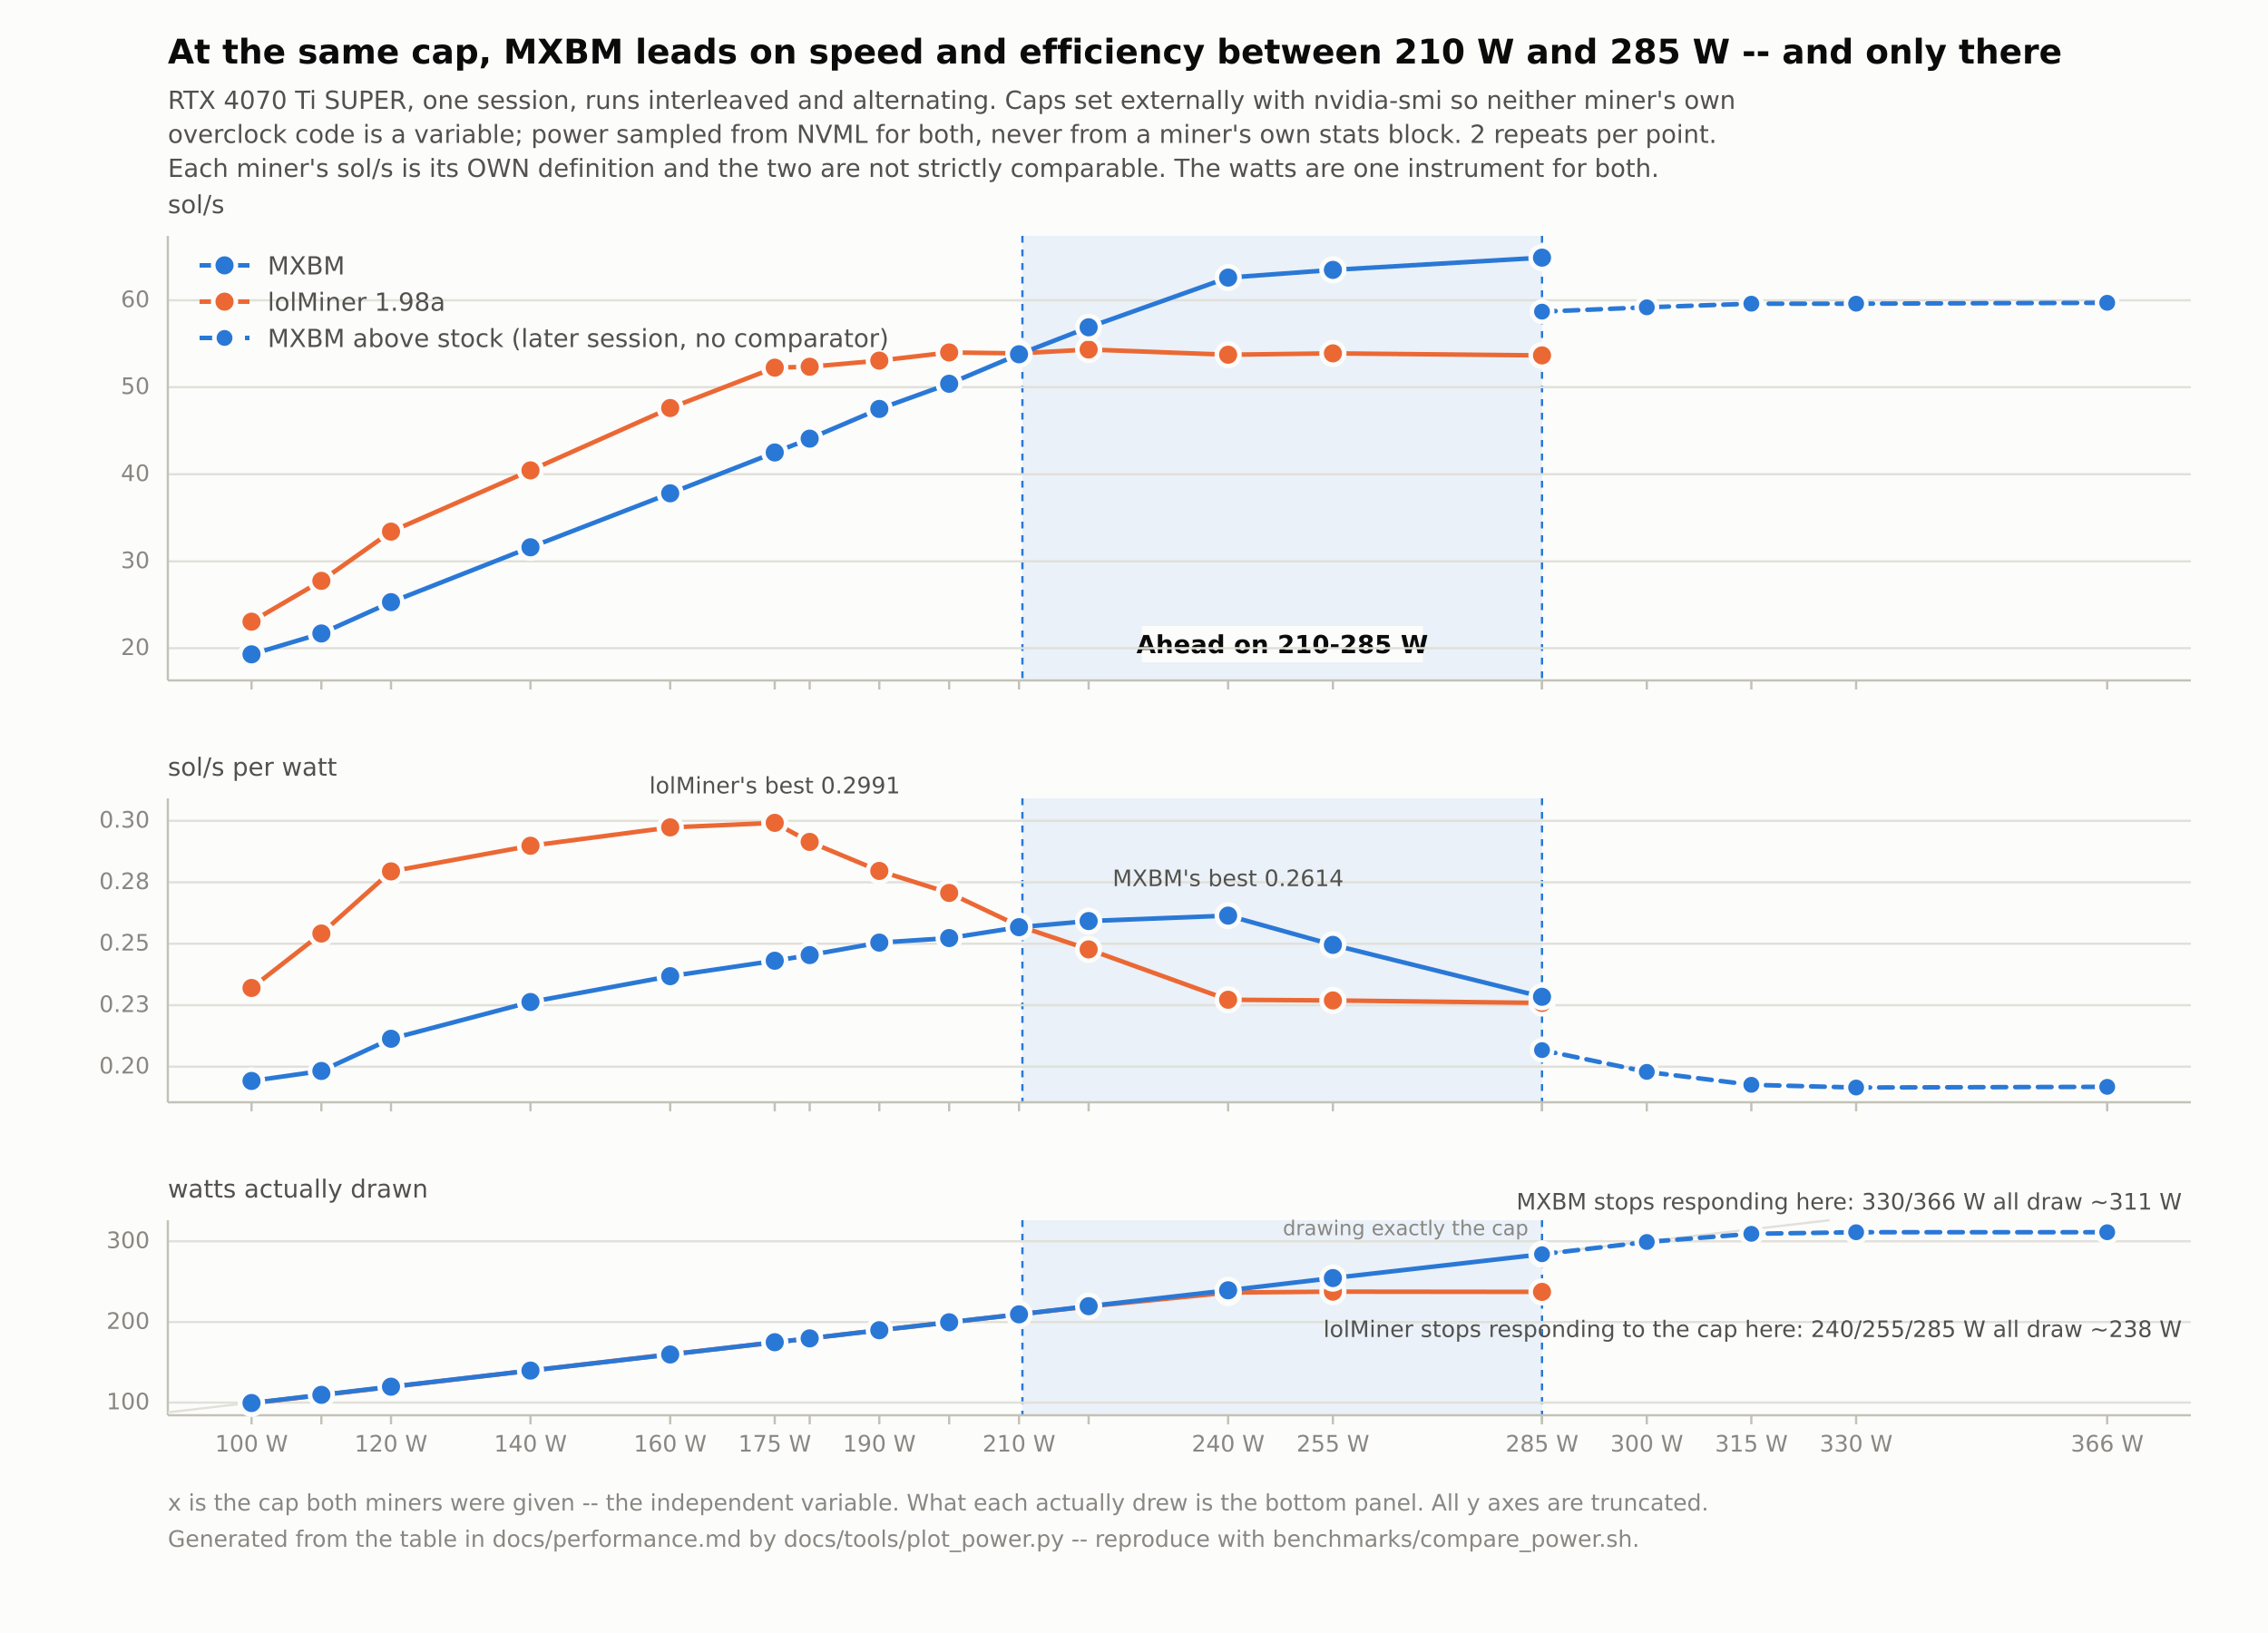
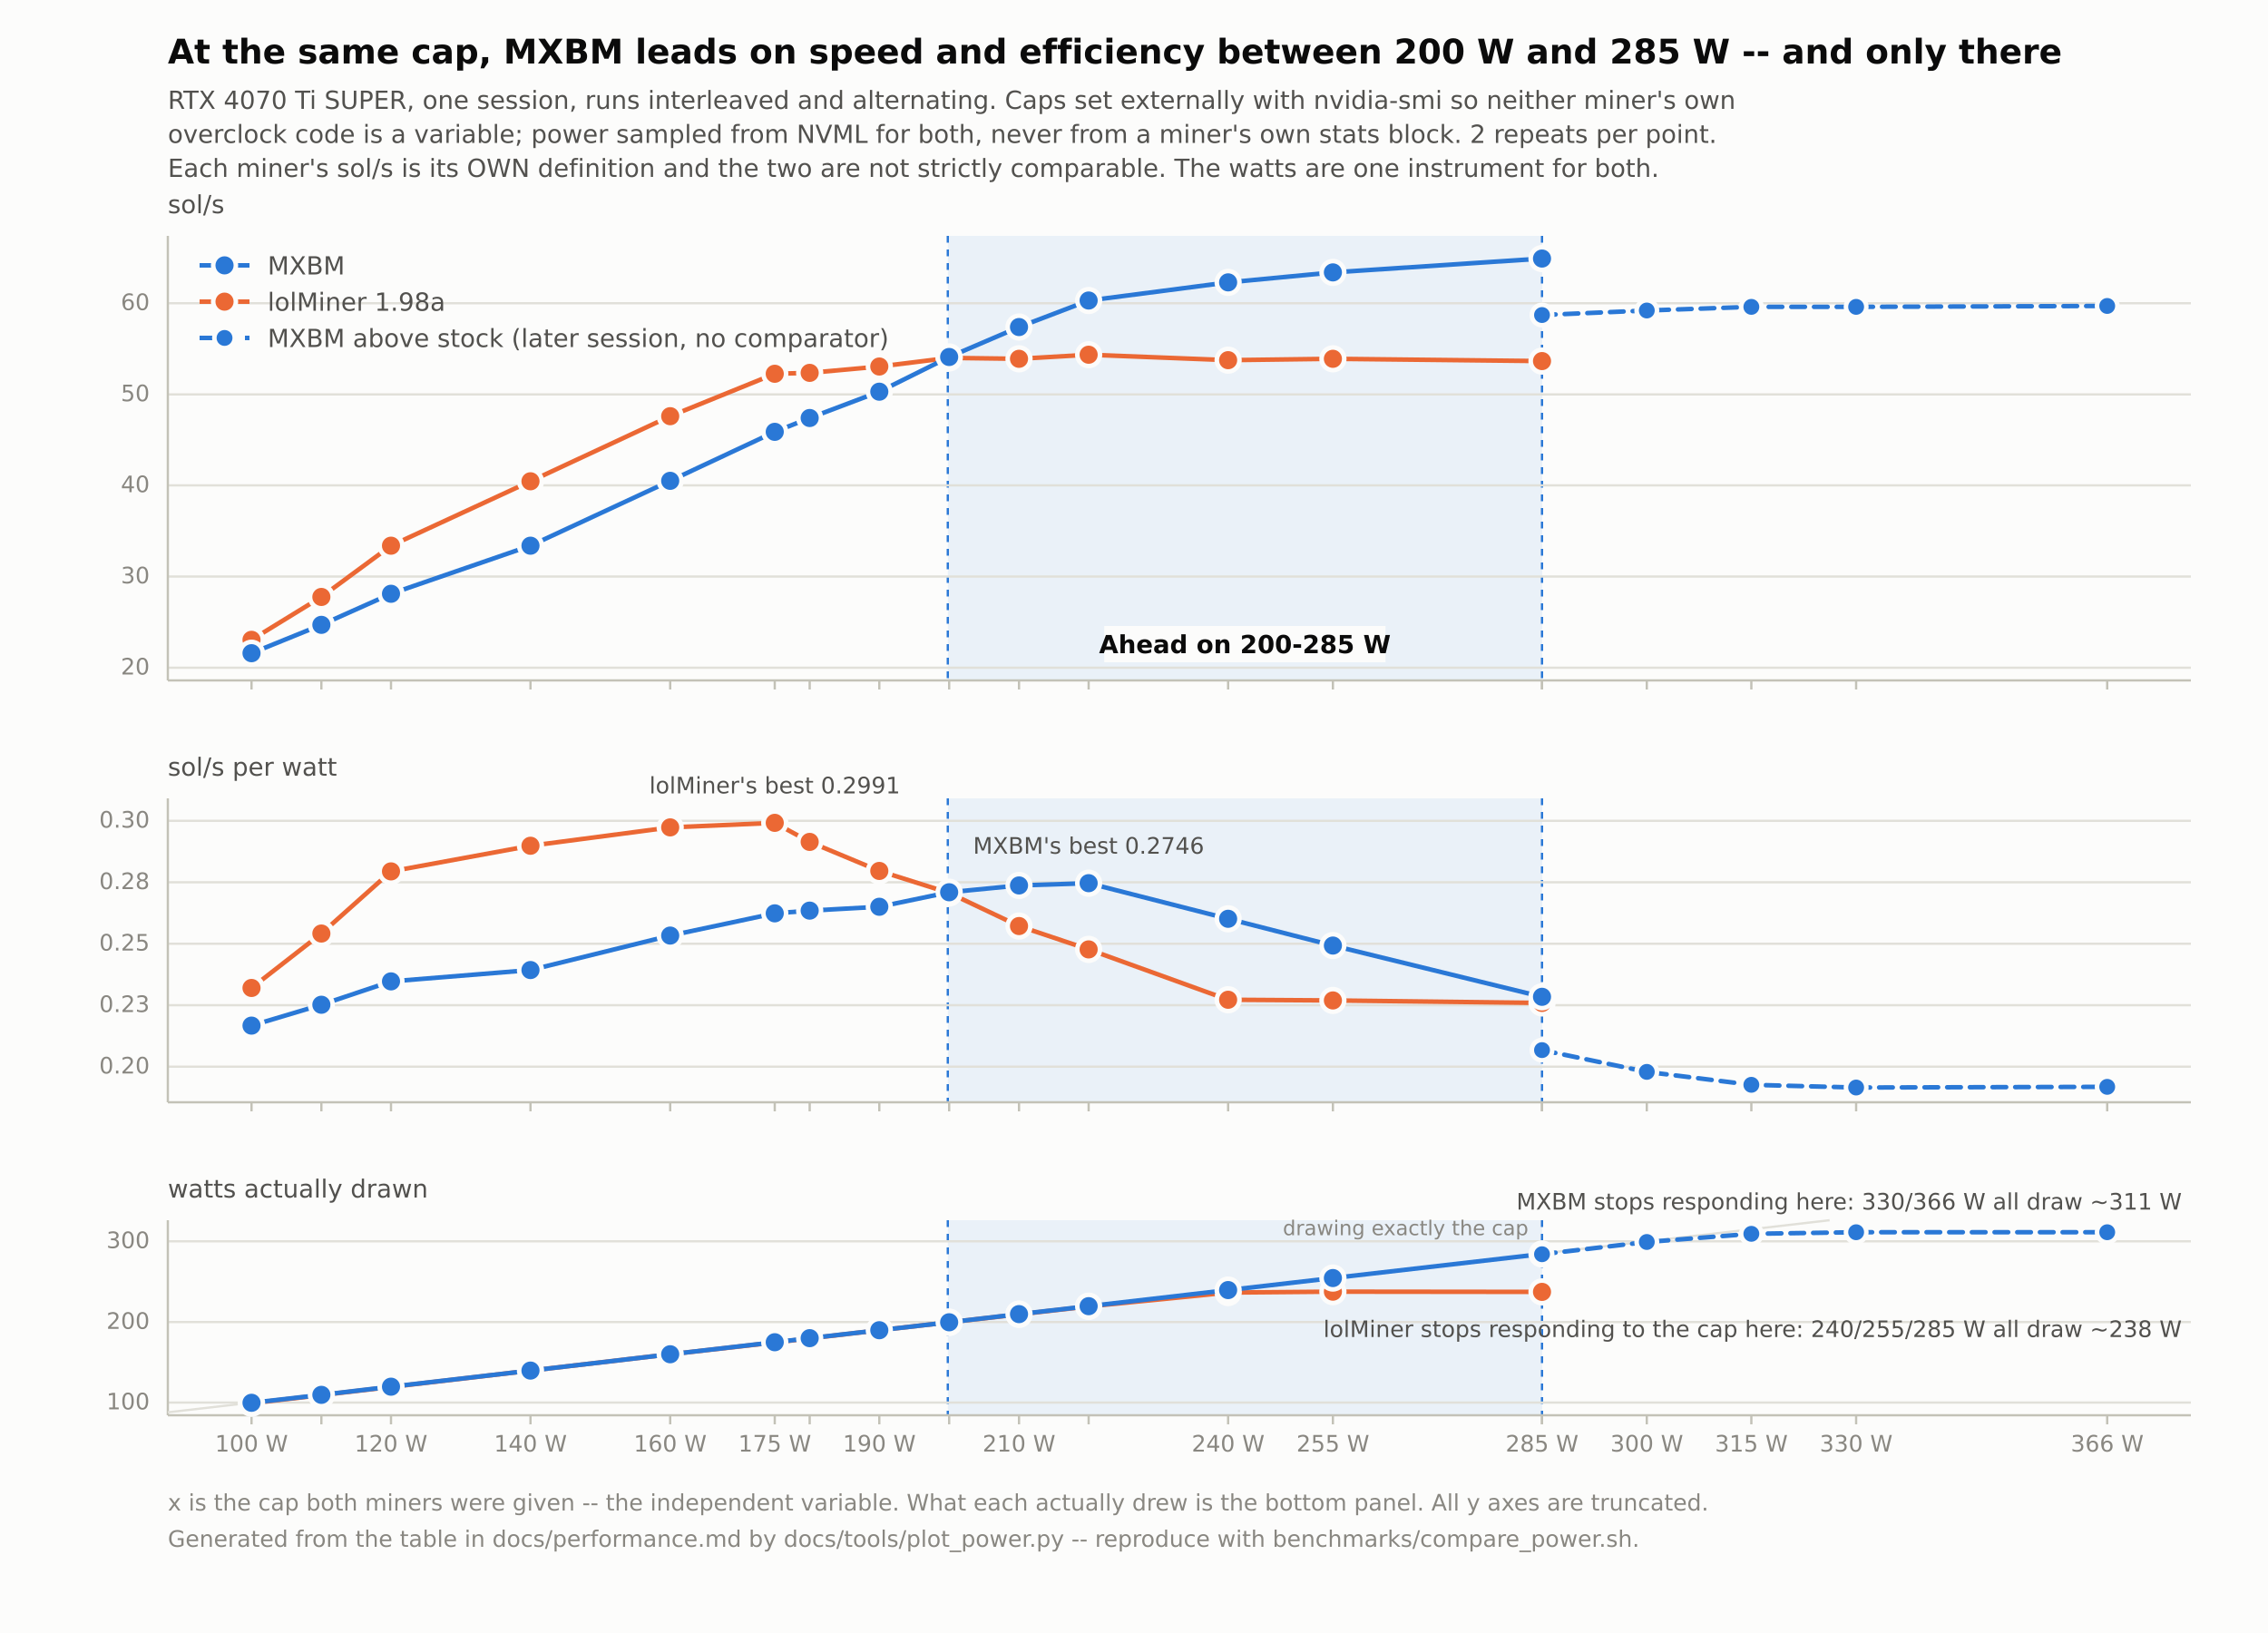
<svg xmlns="http://www.w3.org/2000/svg" width="1000" height="720" viewBox="0 0 1000 720" font-family="DejaVu Sans, Helvetica, Arial, sans-serif">
  <rect width="1000" height="720" fill="#fcfcfb" />
-   <text x="74" y="28" font-size="15" font-weight="bold" fill="#0b0b0b">At the same cap, MXBM leads on speed and efficiency between 210 W and 285 W -- and only there</text>
+   <text x="74" y="28" font-size="15" font-weight="bold" fill="#0b0b0b">At the same cap, MXBM leads on speed and efficiency between 200 W and 285 W -- and only there</text>
  <text x="74" y="48" font-size="11" fill="#52514e">RTX 4070 Ti SUPER, one session, runs interleaved and alternating. Caps set externally with nvidia-smi so neither miner's own</text>
  <text x="74" y="63" font-size="11" fill="#52514e">overclock code is a variable; power sampled from NVML for both, never from a miner's own stats block. 2 repeats per point.</text>
  <text x="74" y="78" font-size="11" fill="#52514e">Each miner's sol/s is its OWN definition and the two are not strictly comparable. The watts are one instrument for both.</text>
-   <rect x="450.8" y="104" width="229.2" height="196" fill="#2a78d6" fill-opacity="0.085" />
-   <rect x="450.8" y="352" width="229.2" height="134" fill="#2a78d6" fill-opacity="0.085" />
-   <rect x="450.8" y="538" width="229.2" height="86" fill="#2a78d6" fill-opacity="0.085" />
-   <line x1="450.8" y1="104" x2="450.8" y2="300" stroke="#2a78d6" stroke-width="1" stroke-dasharray="3 3" />
-   <line x1="450.8" y1="352" x2="450.8" y2="486" stroke="#2a78d6" stroke-width="1" stroke-dasharray="3 3" />
-   <line x1="450.8" y1="538" x2="450.8" y2="624" stroke="#2a78d6" stroke-width="1" stroke-dasharray="3 3" />
+   <rect x="417.9" y="104" width="262.1" height="196" fill="#2a78d6" fill-opacity="0.085" />
+   <rect x="417.9" y="352" width="262.1" height="134" fill="#2a78d6" fill-opacity="0.085" />
+   <rect x="417.9" y="538" width="262.1" height="86" fill="#2a78d6" fill-opacity="0.085" />
+   <line x1="417.9" y1="104" x2="417.9" y2="300" stroke="#2a78d6" stroke-width="1" stroke-dasharray="3 3" />
+   <line x1="417.9" y1="352" x2="417.9" y2="486" stroke="#2a78d6" stroke-width="1" stroke-dasharray="3 3" />
+   <line x1="417.9" y1="538" x2="417.9" y2="624" stroke="#2a78d6" stroke-width="1" stroke-dasharray="3 3" />
  <line x1="679.9" y1="104" x2="679.9" y2="300" stroke="#2a78d6" stroke-width="1" stroke-dasharray="3 3" />
  <line x1="679.9" y1="352" x2="679.9" y2="486" stroke="#2a78d6" stroke-width="1" stroke-dasharray="3 3" />
  <line x1="679.9" y1="538" x2="679.9" y2="624" stroke="#2a78d6" stroke-width="1" stroke-dasharray="3 3" />
-   <rect x="503.4" y="276" width="124" height="16" fill="#fcfcfb" />
-   <text x="565.4" y="288" font-size="11" font-weight="bold" fill="#0b0b0b" text-anchor="middle">Ahead on 210-285 W</text>
-   <line x1="74" y1="285.8" x2="966" y2="285.8" stroke="#e1e0d9" stroke-width="1" />
-   <text x="66" y="288.8" font-size="10" fill="#898781" text-anchor="end">20</text>
-   <line x1="74" y1="247.5" x2="966" y2="247.5" stroke="#e1e0d9" stroke-width="1" />
-   <text x="66" y="250.5" font-size="10" fill="#898781" text-anchor="end">30</text>
-   <line x1="74" y1="209.1" x2="966" y2="209.1" stroke="#e1e0d9" stroke-width="1" />
-   <text x="66" y="212.1" font-size="10" fill="#898781" text-anchor="end">40</text>
-   <line x1="74" y1="170.7" x2="966" y2="170.7" stroke="#e1e0d9" stroke-width="1" />
-   <text x="66" y="173.7" font-size="10" fill="#898781" text-anchor="end">50</text>
-   <line x1="74" y1="132.4" x2="966" y2="132.4" stroke="#e1e0d9" stroke-width="1" />
-   <text x="66" y="135.4" font-size="10" fill="#898781" text-anchor="end">60</text>
+   <rect x="486.9" y="276" width="124" height="16" fill="#fcfcfb" />
+   <text x="548.9" y="288" font-size="11" font-weight="bold" fill="#0b0b0b" text-anchor="middle">Ahead on 200-285 W</text>
+   <line x1="74" y1="294.4" x2="966" y2="294.4" stroke="#e1e0d9" stroke-width="1" />
+   <text x="66" y="297.4" font-size="10" fill="#898781" text-anchor="end">20</text>
+   <line x1="74" y1="254.2" x2="966" y2="254.2" stroke="#e1e0d9" stroke-width="1" />
+   <text x="66" y="257.2" font-size="10" fill="#898781" text-anchor="end">30</text>
+   <line x1="74" y1="214.0" x2="966" y2="214.0" stroke="#e1e0d9" stroke-width="1" />
+   <text x="66" y="217.0" font-size="10" fill="#898781" text-anchor="end">40</text>
+   <line x1="74" y1="173.9" x2="966" y2="173.9" stroke="#e1e0d9" stroke-width="1" />
+   <text x="66" y="176.9" font-size="10" fill="#898781" text-anchor="end">50</text>
+   <line x1="74" y1="133.7" x2="966" y2="133.7" stroke="#e1e0d9" stroke-width="1" />
+   <text x="66" y="136.7" font-size="10" fill="#898781" text-anchor="end">60</text>
  <line x1="74" y1="104" x2="74" y2="300" stroke="#c3c2b7" stroke-width="1" />
  <line x1="74" y1="300" x2="966" y2="300" stroke="#c3c2b7" stroke-width="1" />
  <line x1="110.9" y1="300" x2="110.9" y2="304" stroke="#c3c2b7" stroke-width="1" />
  <line x1="141.7" y1="300" x2="141.7" y2="304" stroke="#c3c2b7" stroke-width="1" />
  <line x1="172.4" y1="300" x2="172.4" y2="304" stroke="#c3c2b7" stroke-width="1" />
  <line x1="233.9" y1="300" x2="233.9" y2="304" stroke="#c3c2b7" stroke-width="1" />
  <line x1="295.5" y1="300" x2="295.5" y2="304" stroke="#c3c2b7" stroke-width="1" />
  <line x1="341.6" y1="300" x2="341.6" y2="304" stroke="#c3c2b7" stroke-width="1" />
  <line x1="357.0" y1="300" x2="357.0" y2="304" stroke="#c3c2b7" stroke-width="1" />
  <line x1="387.7" y1="300" x2="387.7" y2="304" stroke="#c3c2b7" stroke-width="1" />
  <line x1="418.5" y1="300" x2="418.5" y2="304" stroke="#c3c2b7" stroke-width="1" />
  <line x1="449.3" y1="300" x2="449.3" y2="304" stroke="#c3c2b7" stroke-width="1" />
  <line x1="480.0" y1="300" x2="480.0" y2="304" stroke="#c3c2b7" stroke-width="1" />
  <line x1="541.5" y1="300" x2="541.5" y2="304" stroke="#c3c2b7" stroke-width="1" />
  <line x1="587.7" y1="300" x2="587.7" y2="304" stroke="#c3c2b7" stroke-width="1" />
  <line x1="679.9" y1="300" x2="679.9" y2="304" stroke="#c3c2b7" stroke-width="1" />
  <line x1="679.9" y1="300" x2="679.9" y2="304" stroke="#c3c2b7" stroke-width="1" />
  <line x1="726.1" y1="300" x2="726.1" y2="304" stroke="#c3c2b7" stroke-width="1" />
  <line x1="772.2" y1="300" x2="772.2" y2="304" stroke="#c3c2b7" stroke-width="1" />
  <line x1="818.4" y1="300" x2="818.4" y2="304" stroke="#c3c2b7" stroke-width="1" />
  <line x1="929.1" y1="300" x2="929.1" y2="304" stroke="#c3c2b7" stroke-width="1" />
  <text x="74" y="94" font-size="11" fill="#52514e">sol/s</text>
-   <polyline points="110.9,274.1 141.7,256.1 172.4,234.4 233.9,207.4 295.5,179.9 341.6,162.1 357.0,161.7 387.7,159.0 418.5,155.4 449.3,155.8 480.0,154.1 541.5,156.4 587.7,155.8 679.9,156.7" fill="none" stroke="#eb6834" stroke-width="2" stroke-linejoin="round" stroke-linecap="round" />
-   <circle cx="110.9" cy="274.1" r="6" fill="#fcfcfb" />
-   <circle cx="110.9" cy="274.1" r="4" fill="#eb6834" />
-   <circle cx="141.7" cy="256.1" r="6" fill="#fcfcfb" />
-   <circle cx="141.7" cy="256.1" r="4" fill="#eb6834" />
-   <circle cx="172.4" cy="234.4" r="6" fill="#fcfcfb" />
-   <circle cx="172.4" cy="234.4" r="4" fill="#eb6834" />
-   <circle cx="233.9" cy="207.4" r="6" fill="#fcfcfb" />
-   <circle cx="233.9" cy="207.4" r="4" fill="#eb6834" />
-   <circle cx="295.5" cy="179.9" r="6" fill="#fcfcfb" />
-   <circle cx="295.5" cy="179.9" r="4" fill="#eb6834" />
-   <circle cx="341.6" cy="162.1" r="6" fill="#fcfcfb" />
-   <circle cx="341.6" cy="162.1" r="4" fill="#eb6834" />
-   <circle cx="357.0" cy="161.7" r="6" fill="#fcfcfb" />
-   <circle cx="357.0" cy="161.7" r="4" fill="#eb6834" />
-   <circle cx="387.7" cy="159.0" r="6" fill="#fcfcfb" />
-   <circle cx="387.7" cy="159.0" r="4" fill="#eb6834" />
-   <circle cx="418.5" cy="155.4" r="6" fill="#fcfcfb" />
-   <circle cx="418.5" cy="155.4" r="4" fill="#eb6834" />
-   <circle cx="449.3" cy="155.8" r="6" fill="#fcfcfb" />
-   <circle cx="449.3" cy="155.8" r="4" fill="#eb6834" />
-   <circle cx="480.0" cy="154.1" r="6" fill="#fcfcfb" />
-   <circle cx="480.0" cy="154.1" r="4" fill="#eb6834" />
-   <circle cx="541.5" cy="156.4" r="6" fill="#fcfcfb" />
-   <circle cx="541.5" cy="156.4" r="4" fill="#eb6834" />
-   <circle cx="587.7" cy="155.8" r="6" fill="#fcfcfb" />
-   <circle cx="587.7" cy="155.8" r="4" fill="#eb6834" />
-   <circle cx="679.9" cy="156.7" r="6" fill="#fcfcfb" />
-   <circle cx="679.9" cy="156.7" r="4" fill="#eb6834" />
-   <polyline points="110.9,288.5 141.7,279.3 172.4,265.5 233.9,241.3 295.5,217.5 341.6,199.5 357.0,193.4 387.7,180.3 418.5,169.2 449.3,156.2 480.0,144.3 541.5,122.4 587.7,119.0 679.9,113.6" fill="none" stroke="#2a78d6" stroke-width="2" stroke-linejoin="round" stroke-linecap="round" />
-   <circle cx="110.9" cy="288.5" r="6" fill="#fcfcfb" />
-   <circle cx="110.9" cy="288.5" r="4" fill="#2a78d6" />
-   <circle cx="141.7" cy="279.3" r="6" fill="#fcfcfb" />
-   <circle cx="141.7" cy="279.3" r="4" fill="#2a78d6" />
-   <circle cx="172.4" cy="265.5" r="6" fill="#fcfcfb" />
-   <circle cx="172.4" cy="265.5" r="4" fill="#2a78d6" />
-   <circle cx="233.9" cy="241.3" r="6" fill="#fcfcfb" />
-   <circle cx="233.9" cy="241.3" r="4" fill="#2a78d6" />
-   <circle cx="295.5" cy="217.5" r="6" fill="#fcfcfb" />
-   <circle cx="295.5" cy="217.5" r="4" fill="#2a78d6" />
-   <circle cx="341.6" cy="199.5" r="6" fill="#fcfcfb" />
-   <circle cx="341.6" cy="199.5" r="4" fill="#2a78d6" />
-   <circle cx="357.0" cy="193.4" r="6" fill="#fcfcfb" />
-   <circle cx="357.0" cy="193.4" r="4" fill="#2a78d6" />
-   <circle cx="387.7" cy="180.3" r="6" fill="#fcfcfb" />
-   <circle cx="387.7" cy="180.3" r="4" fill="#2a78d6" />
-   <circle cx="418.5" cy="169.2" r="6" fill="#fcfcfb" />
-   <circle cx="418.5" cy="169.2" r="4" fill="#2a78d6" />
-   <circle cx="449.3" cy="156.2" r="6" fill="#fcfcfb" />
-   <circle cx="449.3" cy="156.2" r="4" fill="#2a78d6" />
-   <circle cx="480.0" cy="144.3" r="6" fill="#fcfcfb" />
-   <circle cx="480.0" cy="144.3" r="4" fill="#2a78d6" />
-   <circle cx="541.5" cy="122.4" r="6" fill="#fcfcfb" />
-   <circle cx="541.5" cy="122.4" r="4" fill="#2a78d6" />
-   <circle cx="587.7" cy="119.0" r="6" fill="#fcfcfb" />
-   <circle cx="587.7" cy="119.0" r="4" fill="#2a78d6" />
-   <circle cx="679.9" cy="113.6" r="6" fill="#fcfcfb" />
-   <circle cx="679.9" cy="113.6" r="4" fill="#2a78d6" />
-   <polyline points="679.9,137.4 726.1,135.5 772.2,133.9 818.4,133.9 929.1,133.5" fill="none" stroke="#2a78d6" stroke-width="2" stroke-linejoin="round" stroke-linecap="round" stroke-dasharray="6 4" />
-   <circle cx="679.9" cy="137.4" r="5.5" fill="#fcfcfb" />
-   <circle cx="679.9" cy="137.4" r="3.5" fill="#2a78d6" />
-   <circle cx="726.1" cy="135.5" r="5.5" fill="#fcfcfb" />
-   <circle cx="726.1" cy="135.5" r="3.5" fill="#2a78d6" />
-   <circle cx="772.2" cy="133.9" r="5.5" fill="#fcfcfb" />
-   <circle cx="772.2" cy="133.9" r="3.5" fill="#2a78d6" />
-   <circle cx="818.4" cy="133.9" r="5.5" fill="#fcfcfb" />
-   <circle cx="818.4" cy="133.9" r="3.5" fill="#2a78d6" />
-   <circle cx="929.1" cy="133.5" r="5.5" fill="#fcfcfb" />
-   <circle cx="929.1" cy="133.5" r="3.5" fill="#2a78d6" />
+   <polyline points="110.9,282.1 141.7,263.2 172.4,240.6 233.9,212.2 295.5,183.5 341.6,164.8 357.0,164.4 387.7,161.6 418.5,157.8 449.3,158.2 480.0,156.4 541.5,158.8 587.7,158.2 679.9,159.2" fill="none" stroke="#eb6834" stroke-width="2" stroke-linejoin="round" stroke-linecap="round" />
+   <circle cx="110.9" cy="282.1" r="6" fill="#fcfcfb" />
+   <circle cx="110.9" cy="282.1" r="4" fill="#eb6834" />
+   <circle cx="141.7" cy="263.2" r="6" fill="#fcfcfb" />
+   <circle cx="141.7" cy="263.2" r="4" fill="#eb6834" />
+   <circle cx="172.4" cy="240.6" r="6" fill="#fcfcfb" />
+   <circle cx="172.4" cy="240.6" r="4" fill="#eb6834" />
+   <circle cx="233.9" cy="212.2" r="6" fill="#fcfcfb" />
+   <circle cx="233.9" cy="212.2" r="4" fill="#eb6834" />
+   <circle cx="295.5" cy="183.5" r="6" fill="#fcfcfb" />
+   <circle cx="295.5" cy="183.5" r="4" fill="#eb6834" />
+   <circle cx="341.6" cy="164.8" r="6" fill="#fcfcfb" />
+   <circle cx="341.6" cy="164.8" r="4" fill="#eb6834" />
+   <circle cx="357.0" cy="164.4" r="6" fill="#fcfcfb" />
+   <circle cx="357.0" cy="164.4" r="4" fill="#eb6834" />
+   <circle cx="387.7" cy="161.6" r="6" fill="#fcfcfb" />
+   <circle cx="387.7" cy="161.6" r="4" fill="#eb6834" />
+   <circle cx="418.5" cy="157.8" r="6" fill="#fcfcfb" />
+   <circle cx="418.5" cy="157.8" r="4" fill="#eb6834" />
+   <circle cx="449.3" cy="158.2" r="6" fill="#fcfcfb" />
+   <circle cx="449.3" cy="158.2" r="4" fill="#eb6834" />
+   <circle cx="480.0" cy="156.4" r="6" fill="#fcfcfb" />
+   <circle cx="480.0" cy="156.4" r="4" fill="#eb6834" />
+   <circle cx="541.5" cy="158.8" r="6" fill="#fcfcfb" />
+   <circle cx="541.5" cy="158.8" r="4" fill="#eb6834" />
+   <circle cx="587.7" cy="158.2" r="6" fill="#fcfcfb" />
+   <circle cx="587.7" cy="158.2" r="4" fill="#eb6834" />
+   <circle cx="679.9" cy="159.2" r="6" fill="#fcfcfb" />
+   <circle cx="679.9" cy="159.2" r="4" fill="#eb6834" />
+   <polyline points="110.9,288.0 141.7,275.5 172.4,261.8 233.9,240.6 295.5,212.0 341.6,190.4 357.0,184.3 387.7,172.7 418.5,157.4 449.3,144.2 480.0,132.5 541.5,124.5 587.7,120.1 679.9,114.0" fill="none" stroke="#2a78d6" stroke-width="2" stroke-linejoin="round" stroke-linecap="round" />
+   <circle cx="110.9" cy="288.0" r="6" fill="#fcfcfb" />
+   <circle cx="110.9" cy="288.0" r="4" fill="#2a78d6" />
+   <circle cx="141.7" cy="275.5" r="6" fill="#fcfcfb" />
+   <circle cx="141.7" cy="275.5" r="4" fill="#2a78d6" />
+   <circle cx="172.4" cy="261.8" r="6" fill="#fcfcfb" />
+   <circle cx="172.4" cy="261.8" r="4" fill="#2a78d6" />
+   <circle cx="233.9" cy="240.6" r="6" fill="#fcfcfb" />
+   <circle cx="233.9" cy="240.6" r="4" fill="#2a78d6" />
+   <circle cx="295.5" cy="212.0" r="6" fill="#fcfcfb" />
+   <circle cx="295.5" cy="212.0" r="4" fill="#2a78d6" />
+   <circle cx="341.6" cy="190.4" r="6" fill="#fcfcfb" />
+   <circle cx="341.6" cy="190.4" r="4" fill="#2a78d6" />
+   <circle cx="357.0" cy="184.3" r="6" fill="#fcfcfb" />
+   <circle cx="357.0" cy="184.3" r="4" fill="#2a78d6" />
+   <circle cx="387.7" cy="172.7" r="6" fill="#fcfcfb" />
+   <circle cx="387.7" cy="172.7" r="4" fill="#2a78d6" />
+   <circle cx="418.5" cy="157.4" r="6" fill="#fcfcfb" />
+   <circle cx="418.5" cy="157.4" r="4" fill="#2a78d6" />
+   <circle cx="449.3" cy="144.2" r="6" fill="#fcfcfb" />
+   <circle cx="449.3" cy="144.2" r="4" fill="#2a78d6" />
+   <circle cx="480.0" cy="132.5" r="6" fill="#fcfcfb" />
+   <circle cx="480.0" cy="132.5" r="4" fill="#2a78d6" />
+   <circle cx="541.5" cy="124.5" r="6" fill="#fcfcfb" />
+   <circle cx="541.5" cy="124.5" r="4" fill="#2a78d6" />
+   <circle cx="587.7" cy="120.1" r="6" fill="#fcfcfb" />
+   <circle cx="587.7" cy="120.1" r="4" fill="#2a78d6" />
+   <circle cx="679.9" cy="114.0" r="6" fill="#fcfcfb" />
+   <circle cx="679.9" cy="114.0" r="4" fill="#2a78d6" />
+   <polyline points="679.9,138.9 726.1,136.9 772.2,135.3 818.4,135.3 929.1,134.9" fill="none" stroke="#2a78d6" stroke-width="2" stroke-linejoin="round" stroke-linecap="round" stroke-dasharray="6 4" />
+   <circle cx="679.9" cy="138.9" r="5.5" fill="#fcfcfb" />
+   <circle cx="679.9" cy="138.9" r="3.5" fill="#2a78d6" />
+   <circle cx="726.1" cy="136.9" r="5.5" fill="#fcfcfb" />
+   <circle cx="726.1" cy="136.9" r="3.5" fill="#2a78d6" />
+   <circle cx="772.2" cy="135.3" r="5.5" fill="#fcfcfb" />
+   <circle cx="772.2" cy="135.3" r="3.5" fill="#2a78d6" />
+   <circle cx="818.4" cy="135.3" r="5.5" fill="#fcfcfb" />
+   <circle cx="818.4" cy="135.3" r="3.5" fill="#2a78d6" />
+   <circle cx="929.1" cy="134.9" r="5.5" fill="#fcfcfb" />
+   <circle cx="929.1" cy="134.9" r="3.5" fill="#2a78d6" />
  <line x1="74" y1="470.3" x2="966" y2="470.3" stroke="#e1e0d9" stroke-width="1" />
  <text x="66" y="473.3" font-size="10" fill="#898781" text-anchor="end">0.20</text>
  <line x1="74" y1="443.2" x2="966" y2="443.2" stroke="#e1e0d9" stroke-width="1" />
  <text x="66" y="446.2" font-size="10" fill="#898781" text-anchor="end">0.23</text>
  <line x1="74" y1="416.1" x2="966" y2="416.1" stroke="#e1e0d9" stroke-width="1" />
  <text x="66" y="419.1" font-size="10" fill="#898781" text-anchor="end">0.25</text>
  <line x1="74" y1="389.0" x2="966" y2="389.0" stroke="#e1e0d9" stroke-width="1" />
  <text x="66" y="392.0" font-size="10" fill="#898781" text-anchor="end">0.28</text>
  <line x1="74" y1="361.9" x2="966" y2="361.9" stroke="#e1e0d9" stroke-width="1" />
  <text x="66" y="364.9" font-size="10" fill="#898781" text-anchor="end">0.30</text>
  <line x1="74" y1="352" x2="74" y2="486" stroke="#c3c2b7" stroke-width="1" />
  <line x1="74" y1="486" x2="966" y2="486" stroke="#c3c2b7" stroke-width="1" />
  <line x1="110.9" y1="486" x2="110.9" y2="490" stroke="#c3c2b7" stroke-width="1" />
  <line x1="141.7" y1="486" x2="141.7" y2="490" stroke="#c3c2b7" stroke-width="1" />
  <line x1="172.4" y1="486" x2="172.4" y2="490" stroke="#c3c2b7" stroke-width="1" />
  <line x1="233.9" y1="486" x2="233.9" y2="490" stroke="#c3c2b7" stroke-width="1" />
  <line x1="295.5" y1="486" x2="295.5" y2="490" stroke="#c3c2b7" stroke-width="1" />
  <line x1="341.6" y1="486" x2="341.6" y2="490" stroke="#c3c2b7" stroke-width="1" />
  <line x1="357.0" y1="486" x2="357.0" y2="490" stroke="#c3c2b7" stroke-width="1" />
  <line x1="387.7" y1="486" x2="387.7" y2="490" stroke="#c3c2b7" stroke-width="1" />
  <line x1="418.5" y1="486" x2="418.5" y2="490" stroke="#c3c2b7" stroke-width="1" />
  <line x1="449.3" y1="486" x2="449.3" y2="490" stroke="#c3c2b7" stroke-width="1" />
  <line x1="480.0" y1="486" x2="480.0" y2="490" stroke="#c3c2b7" stroke-width="1" />
  <line x1="541.5" y1="486" x2="541.5" y2="490" stroke="#c3c2b7" stroke-width="1" />
  <line x1="587.7" y1="486" x2="587.7" y2="490" stroke="#c3c2b7" stroke-width="1" />
  <line x1="679.9" y1="486" x2="679.9" y2="490" stroke="#c3c2b7" stroke-width="1" />
  <line x1="679.9" y1="486" x2="679.9" y2="490" stroke="#c3c2b7" stroke-width="1" />
  <line x1="726.1" y1="486" x2="726.1" y2="490" stroke="#c3c2b7" stroke-width="1" />
  <line x1="772.2" y1="486" x2="772.2" y2="490" stroke="#c3c2b7" stroke-width="1" />
  <line x1="818.4" y1="486" x2="818.4" y2="490" stroke="#c3c2b7" stroke-width="1" />
  <line x1="929.1" y1="486" x2="929.1" y2="490" stroke="#c3c2b7" stroke-width="1" />
  <text x="74" y="342" font-size="11" fill="#52514e">sol/s per watt</text>
  <polyline points="110.9,435.6 141.7,411.6 172.4,384.2 233.9,372.9 295.5,364.8 341.6,362.8 357.0,371.2 387.7,384.0 418.5,393.7 449.3,408.3 480.0,418.6 541.5,440.8 587.7,441.1 679.9,442.2" fill="none" stroke="#eb6834" stroke-width="2" stroke-linejoin="round" stroke-linecap="round" />
  <circle cx="110.9" cy="435.6" r="6" fill="#fcfcfb" />
  <circle cx="110.9" cy="435.6" r="4" fill="#eb6834" />
  <circle cx="141.7" cy="411.6" r="6" fill="#fcfcfb" />
  <circle cx="141.7" cy="411.6" r="4" fill="#eb6834" />
  <circle cx="172.4" cy="384.2" r="6" fill="#fcfcfb" />
  <circle cx="172.4" cy="384.2" r="4" fill="#eb6834" />
  <circle cx="233.9" cy="372.9" r="6" fill="#fcfcfb" />
  <circle cx="233.9" cy="372.9" r="4" fill="#eb6834" />
  <circle cx="295.5" cy="364.8" r="6" fill="#fcfcfb" />
  <circle cx="295.5" cy="364.8" r="4" fill="#eb6834" />
  <circle cx="341.6" cy="362.8" r="6" fill="#fcfcfb" />
  <circle cx="341.6" cy="362.8" r="4" fill="#eb6834" />
  <circle cx="357.0" cy="371.2" r="6" fill="#fcfcfb" />
  <circle cx="357.0" cy="371.2" r="4" fill="#eb6834" />
  <circle cx="387.7" cy="384.0" r="6" fill="#fcfcfb" />
  <circle cx="387.7" cy="384.0" r="4" fill="#eb6834" />
  <circle cx="418.5" cy="393.7" r="6" fill="#fcfcfb" />
  <circle cx="418.5" cy="393.7" r="4" fill="#eb6834" />
  <circle cx="449.3" cy="408.3" r="6" fill="#fcfcfb" />
  <circle cx="449.3" cy="408.3" r="4" fill="#eb6834" />
  <circle cx="480.0" cy="418.6" r="6" fill="#fcfcfb" />
  <circle cx="480.0" cy="418.6" r="4" fill="#eb6834" />
  <circle cx="541.5" cy="440.8" r="6" fill="#fcfcfb" />
  <circle cx="541.5" cy="440.8" r="4" fill="#eb6834" />
  <circle cx="587.7" cy="441.1" r="6" fill="#fcfcfb" />
  <circle cx="587.7" cy="441.1" r="4" fill="#eb6834" />
  <circle cx="679.9" cy="442.2" r="6" fill="#fcfcfb" />
  <circle cx="679.9" cy="442.2" r="4" fill="#eb6834" />
-   <polyline points="110.9,476.6 141.7,472.2 172.4,458.0 233.9,441.8 295.5,430.4 341.6,423.6 357.0,421.1 387.7,415.6 418.5,413.6 449.3,408.8 480.0,406.1 541.5,403.7 587.7,416.6 679.9,439.5" fill="none" stroke="#2a78d6" stroke-width="2" stroke-linejoin="round" stroke-linecap="round" />
-   <circle cx="110.9" cy="476.6" r="6" fill="#fcfcfb" />
-   <circle cx="110.9" cy="476.6" r="4" fill="#2a78d6" />
-   <circle cx="141.7" cy="472.2" r="6" fill="#fcfcfb" />
-   <circle cx="141.7" cy="472.2" r="4" fill="#2a78d6" />
-   <circle cx="172.4" cy="458.0" r="6" fill="#fcfcfb" />
-   <circle cx="172.4" cy="458.0" r="4" fill="#2a78d6" />
-   <circle cx="233.9" cy="441.8" r="6" fill="#fcfcfb" />
-   <circle cx="233.9" cy="441.8" r="4" fill="#2a78d6" />
-   <circle cx="295.5" cy="430.4" r="6" fill="#fcfcfb" />
-   <circle cx="295.5" cy="430.4" r="4" fill="#2a78d6" />
-   <circle cx="341.6" cy="423.6" r="6" fill="#fcfcfb" />
-   <circle cx="341.6" cy="423.6" r="4" fill="#2a78d6" />
-   <circle cx="357.0" cy="421.1" r="6" fill="#fcfcfb" />
-   <circle cx="357.0" cy="421.1" r="4" fill="#2a78d6" />
-   <circle cx="387.7" cy="415.6" r="6" fill="#fcfcfb" />
-   <circle cx="387.7" cy="415.6" r="4" fill="#2a78d6" />
-   <circle cx="418.5" cy="413.6" r="6" fill="#fcfcfb" />
-   <circle cx="418.5" cy="413.6" r="4" fill="#2a78d6" />
-   <circle cx="449.3" cy="408.8" r="6" fill="#fcfcfb" />
-   <circle cx="449.3" cy="408.8" r="4" fill="#2a78d6" />
-   <circle cx="480.0" cy="406.1" r="6" fill="#fcfcfb" />
-   <circle cx="480.0" cy="406.1" r="4" fill="#2a78d6" />
-   <circle cx="541.5" cy="403.7" r="6" fill="#fcfcfb" />
-   <circle cx="541.5" cy="403.7" r="4" fill="#2a78d6" />
-   <circle cx="587.7" cy="416.6" r="6" fill="#fcfcfb" />
-   <circle cx="587.7" cy="416.6" r="4" fill="#2a78d6" />
+   <polyline points="110.9,452.2 141.7,443.0 172.4,432.7 233.9,427.7 295.5,412.5 341.6,402.7 357.0,401.5 387.7,399.8 418.5,393.4 449.3,390.4 480.0,389.4 541.5,405.1 587.7,416.9 679.9,439.5" fill="none" stroke="#2a78d6" stroke-width="2" stroke-linejoin="round" stroke-linecap="round" />
+   <circle cx="110.9" cy="452.2" r="6" fill="#fcfcfb" />
+   <circle cx="110.9" cy="452.2" r="4" fill="#2a78d6" />
+   <circle cx="141.7" cy="443.0" r="6" fill="#fcfcfb" />
+   <circle cx="141.7" cy="443.0" r="4" fill="#2a78d6" />
+   <circle cx="172.4" cy="432.7" r="6" fill="#fcfcfb" />
+   <circle cx="172.4" cy="432.7" r="4" fill="#2a78d6" />
+   <circle cx="233.9" cy="427.7" r="6" fill="#fcfcfb" />
+   <circle cx="233.9" cy="427.7" r="4" fill="#2a78d6" />
+   <circle cx="295.5" cy="412.5" r="6" fill="#fcfcfb" />
+   <circle cx="295.5" cy="412.5" r="4" fill="#2a78d6" />
+   <circle cx="341.6" cy="402.7" r="6" fill="#fcfcfb" />
+   <circle cx="341.6" cy="402.7" r="4" fill="#2a78d6" />
+   <circle cx="357.0" cy="401.5" r="6" fill="#fcfcfb" />
+   <circle cx="357.0" cy="401.5" r="4" fill="#2a78d6" />
+   <circle cx="387.7" cy="399.8" r="6" fill="#fcfcfb" />
+   <circle cx="387.7" cy="399.8" r="4" fill="#2a78d6" />
+   <circle cx="418.5" cy="393.4" r="6" fill="#fcfcfb" />
+   <circle cx="418.5" cy="393.4" r="4" fill="#2a78d6" />
+   <circle cx="449.3" cy="390.4" r="6" fill="#fcfcfb" />
+   <circle cx="449.3" cy="390.4" r="4" fill="#2a78d6" />
+   <circle cx="480.0" cy="389.4" r="6" fill="#fcfcfb" />
+   <circle cx="480.0" cy="389.4" r="4" fill="#2a78d6" />
+   <circle cx="541.5" cy="405.1" r="6" fill="#fcfcfb" />
+   <circle cx="541.5" cy="405.1" r="4" fill="#2a78d6" />
+   <circle cx="587.7" cy="416.9" r="6" fill="#fcfcfb" />
+   <circle cx="587.7" cy="416.9" r="4" fill="#2a78d6" />
  <circle cx="679.9" cy="439.5" r="6" fill="#fcfcfb" />
  <circle cx="679.9" cy="439.5" r="4" fill="#2a78d6" />
  <polyline points="679.9,463.0 726.1,472.6 772.2,478.3 818.4,479.5 929.1,479.2" fill="none" stroke="#2a78d6" stroke-width="2" stroke-linejoin="round" stroke-linecap="round" stroke-dasharray="6 4" />
  <circle cx="679.9" cy="463.0" r="5.5" fill="#fcfcfb" />
  <circle cx="679.9" cy="463.0" r="3.5" fill="#2a78d6" />
  <circle cx="726.1" cy="472.6" r="5.5" fill="#fcfcfb" />
  <circle cx="726.1" cy="472.6" r="3.5" fill="#2a78d6" />
  <circle cx="772.2" cy="478.3" r="5.5" fill="#fcfcfb" />
  <circle cx="772.2" cy="478.3" r="3.5" fill="#2a78d6" />
  <circle cx="818.4" cy="479.5" r="5.5" fill="#fcfcfb" />
  <circle cx="818.4" cy="479.5" r="3.5" fill="#2a78d6" />
  <circle cx="929.1" cy="479.2" r="5.5" fill="#fcfcfb" />
  <circle cx="929.1" cy="479.2" r="3.5" fill="#2a78d6" />
  <line x1="74" y1="618.4" x2="966" y2="618.4" stroke="#e1e0d9" stroke-width="1" />
  <text x="66" y="621.4" font-size="10" fill="#898781" text-anchor="end">100</text>
  <line x1="74" y1="582.9" x2="966" y2="582.9" stroke="#e1e0d9" stroke-width="1" />
  <text x="66" y="585.9" font-size="10" fill="#898781" text-anchor="end">200</text>
  <line x1="74" y1="547.3" x2="966" y2="547.3" stroke="#e1e0d9" stroke-width="1" />
  <text x="66" y="550.3" font-size="10" fill="#898781" text-anchor="end">300</text>
  <line x1="74" y1="538" x2="74" y2="624" stroke="#c3c2b7" stroke-width="1" />
  <line x1="74" y1="624" x2="966" y2="624" stroke="#c3c2b7" stroke-width="1" />
  <line x1="110.9" y1="624" x2="110.9" y2="628" stroke="#c3c2b7" stroke-width="1" />
  <text x="110.9" y="640" font-size="10" fill="#898781" text-anchor="middle">100 W</text>
  <line x1="141.7" y1="624" x2="141.7" y2="628" stroke="#c3c2b7" stroke-width="1" />
  <line x1="172.4" y1="624" x2="172.4" y2="628" stroke="#c3c2b7" stroke-width="1" />
  <text x="172.4" y="640" font-size="10" fill="#898781" text-anchor="middle">120 W</text>
  <line x1="233.9" y1="624" x2="233.9" y2="628" stroke="#c3c2b7" stroke-width="1" />
  <text x="233.9" y="640" font-size="10" fill="#898781" text-anchor="middle">140 W</text>
  <line x1="295.5" y1="624" x2="295.5" y2="628" stroke="#c3c2b7" stroke-width="1" />
  <text x="295.5" y="640" font-size="10" fill="#898781" text-anchor="middle">160 W</text>
  <line x1="341.6" y1="624" x2="341.6" y2="628" stroke="#c3c2b7" stroke-width="1" />
  <text x="341.6" y="640" font-size="10" fill="#898781" text-anchor="middle">175 W</text>
  <line x1="357.0" y1="624" x2="357.0" y2="628" stroke="#c3c2b7" stroke-width="1" />
  <line x1="387.7" y1="624" x2="387.7" y2="628" stroke="#c3c2b7" stroke-width="1" />
  <text x="387.7" y="640" font-size="10" fill="#898781" text-anchor="middle">190 W</text>
  <line x1="418.5" y1="624" x2="418.5" y2="628" stroke="#c3c2b7" stroke-width="1" />
  <line x1="449.3" y1="624" x2="449.3" y2="628" stroke="#c3c2b7" stroke-width="1" />
  <text x="449.3" y="640" font-size="10" fill="#898781" text-anchor="middle">210 W</text>
  <line x1="480.0" y1="624" x2="480.0" y2="628" stroke="#c3c2b7" stroke-width="1" />
  <line x1="541.5" y1="624" x2="541.5" y2="628" stroke="#c3c2b7" stroke-width="1" />
  <text x="541.5" y="640" font-size="10" fill="#898781" text-anchor="middle">240 W</text>
  <line x1="587.7" y1="624" x2="587.7" y2="628" stroke="#c3c2b7" stroke-width="1" />
  <text x="587.7" y="640" font-size="10" fill="#898781" text-anchor="middle">255 W</text>
  <line x1="679.9" y1="624" x2="679.9" y2="628" stroke="#c3c2b7" stroke-width="1" />
  <text x="679.9" y="640" font-size="10" fill="#898781" text-anchor="middle">285 W</text>
  <line x1="679.9" y1="624" x2="679.9" y2="628" stroke="#c3c2b7" stroke-width="1" />
  <line x1="726.1" y1="624" x2="726.1" y2="628" stroke="#c3c2b7" stroke-width="1" />
  <text x="726.1" y="640" font-size="10" fill="#898781" text-anchor="middle">300 W</text>
  <line x1="772.2" y1="624" x2="772.2" y2="628" stroke="#c3c2b7" stroke-width="1" />
  <text x="772.2" y="640" font-size="10" fill="#898781" text-anchor="middle">315 W</text>
  <line x1="818.4" y1="624" x2="818.4" y2="628" stroke="#c3c2b7" stroke-width="1" />
  <text x="818.4" y="640" font-size="10" fill="#898781" text-anchor="middle">330 W</text>
  <line x1="929.1" y1="624" x2="929.1" y2="628" stroke="#c3c2b7" stroke-width="1" />
  <text x="929.1" y="640" font-size="10" fill="#898781" text-anchor="middle">366 W</text>
  <text x="74" y="528" font-size="11" fill="#52514e">watts actually drawn</text>
  <line x1="74" y1="622.7" x2="806.7" y2="538" stroke="#e1e0d9" stroke-width="1" />
  <text x="673.9" y="544.6" font-size="9" fill="#898781" text-anchor="end">drawing exactly the cap</text>
  <polyline points="110.9,618.7 141.7,615.1 172.4,611.5 233.9,604.3 295.5,597.1 341.6,591.9 357.0,590.1 387.7,586.5 418.5,583.0 449.3,579.5 480.0,576.0 541.5,569.9 587.7,569.5 679.9,569.6" fill="none" stroke="#eb6834" stroke-width="2" stroke-linejoin="round" stroke-linecap="round" />
  <circle cx="110.9" cy="618.7" r="6" fill="#fcfcfb" />
  <circle cx="110.9" cy="618.7" r="4" fill="#eb6834" />
  <circle cx="141.7" cy="615.1" r="6" fill="#fcfcfb" />
  <circle cx="141.7" cy="615.1" r="4" fill="#eb6834" />
  <circle cx="172.4" cy="611.5" r="6" fill="#fcfcfb" />
  <circle cx="172.4" cy="611.5" r="4" fill="#eb6834" />
  <circle cx="233.9" cy="604.3" r="6" fill="#fcfcfb" />
  <circle cx="233.9" cy="604.3" r="4" fill="#eb6834" />
  <circle cx="295.5" cy="597.1" r="6" fill="#fcfcfb" />
  <circle cx="295.5" cy="597.1" r="4" fill="#eb6834" />
  <circle cx="341.6" cy="591.9" r="6" fill="#fcfcfb" />
  <circle cx="341.6" cy="591.9" r="4" fill="#eb6834" />
  <circle cx="357.0" cy="590.1" r="6" fill="#fcfcfb" />
  <circle cx="357.0" cy="590.1" r="4" fill="#eb6834" />
  <circle cx="387.7" cy="586.5" r="6" fill="#fcfcfb" />
  <circle cx="387.7" cy="586.5" r="4" fill="#eb6834" />
  <circle cx="418.5" cy="583.0" r="6" fill="#fcfcfb" />
  <circle cx="418.5" cy="583.0" r="4" fill="#eb6834" />
  <circle cx="449.3" cy="579.5" r="6" fill="#fcfcfb" />
  <circle cx="449.3" cy="579.5" r="4" fill="#eb6834" />
  <circle cx="480.0" cy="576.0" r="6" fill="#fcfcfb" />
  <circle cx="480.0" cy="576.0" r="4" fill="#eb6834" />
  <circle cx="541.5" cy="569.9" r="6" fill="#fcfcfb" />
  <circle cx="541.5" cy="569.9" r="4" fill="#eb6834" />
  <circle cx="587.7" cy="569.5" r="6" fill="#fcfcfb" />
  <circle cx="587.7" cy="569.5" r="4" fill="#eb6834" />
  <circle cx="679.9" cy="569.6" r="6" fill="#fcfcfb" />
  <circle cx="679.9" cy="569.6" r="4" fill="#eb6834" />
-   <polyline points="110.9,618.6 141.7,615.0 172.4,611.4 233.9,604.3 295.5,597.2 341.6,591.8 357.0,590.1 387.7,586.5 418.5,583.0 449.3,579.5 480.0,575.9 541.5,568.9 587.7,563.5 679.9,553.0" fill="none" stroke="#2a78d6" stroke-width="2" stroke-linejoin="round" stroke-linecap="round" />
-   <circle cx="110.9" cy="618.6" r="6" fill="#fcfcfb" />
-   <circle cx="110.9" cy="618.6" r="4" fill="#2a78d6" />
+   <polyline points="110.9,618.5 141.7,615.0 172.4,611.4 233.9,604.3 295.5,597.1 341.6,591.8 357.0,590.0 387.7,586.5 418.5,583.0 449.3,579.4 480.0,575.9 541.5,568.8 587.7,563.5 679.9,552.9" fill="none" stroke="#2a78d6" stroke-width="2" stroke-linejoin="round" stroke-linecap="round" />
+   <circle cx="110.9" cy="618.5" r="6" fill="#fcfcfb" />
+   <circle cx="110.9" cy="618.5" r="4" fill="#2a78d6" />
  <circle cx="141.7" cy="615.0" r="6" fill="#fcfcfb" />
  <circle cx="141.7" cy="615.0" r="4" fill="#2a78d6" />
  <circle cx="172.4" cy="611.4" r="6" fill="#fcfcfb" />
  <circle cx="172.4" cy="611.4" r="4" fill="#2a78d6" />
  <circle cx="233.9" cy="604.3" r="6" fill="#fcfcfb" />
  <circle cx="233.9" cy="604.3" r="4" fill="#2a78d6" />
-   <circle cx="295.5" cy="597.2" r="6" fill="#fcfcfb" />
-   <circle cx="295.5" cy="597.2" r="4" fill="#2a78d6" />
+   <circle cx="295.5" cy="597.1" r="6" fill="#fcfcfb" />
+   <circle cx="295.5" cy="597.1" r="4" fill="#2a78d6" />
  <circle cx="341.6" cy="591.8" r="6" fill="#fcfcfb" />
  <circle cx="341.6" cy="591.8" r="4" fill="#2a78d6" />
-   <circle cx="357.0" cy="590.1" r="6" fill="#fcfcfb" />
-   <circle cx="357.0" cy="590.1" r="4" fill="#2a78d6" />
+   <circle cx="357.0" cy="590.0" r="6" fill="#fcfcfb" />
+   <circle cx="357.0" cy="590.0" r="4" fill="#2a78d6" />
  <circle cx="387.7" cy="586.5" r="6" fill="#fcfcfb" />
  <circle cx="387.7" cy="586.5" r="4" fill="#2a78d6" />
  <circle cx="418.5" cy="583.0" r="6" fill="#fcfcfb" />
  <circle cx="418.5" cy="583.0" r="4" fill="#2a78d6" />
-   <circle cx="449.3" cy="579.5" r="6" fill="#fcfcfb" />
-   <circle cx="449.3" cy="579.5" r="4" fill="#2a78d6" />
+   <circle cx="449.3" cy="579.4" r="6" fill="#fcfcfb" />
+   <circle cx="449.3" cy="579.4" r="4" fill="#2a78d6" />
  <circle cx="480.0" cy="575.9" r="6" fill="#fcfcfb" />
  <circle cx="480.0" cy="575.9" r="4" fill="#2a78d6" />
-   <circle cx="541.5" cy="568.9" r="6" fill="#fcfcfb" />
-   <circle cx="541.5" cy="568.9" r="4" fill="#2a78d6" />
+   <circle cx="541.5" cy="568.8" r="6" fill="#fcfcfb" />
+   <circle cx="541.5" cy="568.8" r="4" fill="#2a78d6" />
  <circle cx="587.7" cy="563.5" r="6" fill="#fcfcfb" />
  <circle cx="587.7" cy="563.5" r="4" fill="#2a78d6" />
-   <circle cx="679.9" cy="553.0" r="6" fill="#fcfcfb" />
-   <circle cx="679.9" cy="553.0" r="4" fill="#2a78d6" />
+   <circle cx="679.9" cy="552.9" r="6" fill="#fcfcfb" />
+   <circle cx="679.9" cy="552.9" r="4" fill="#2a78d6" />
  <polyline points="679.9,553.0 726.1,547.6 772.2,544.0 818.4,543.3 929.1,543.3" fill="none" stroke="#2a78d6" stroke-width="2" stroke-linejoin="round" stroke-linecap="round" stroke-dasharray="6 4" />
  <circle cx="679.9" cy="553.0" r="5.5" fill="#fcfcfb" />
  <circle cx="679.9" cy="553.0" r="3.5" fill="#2a78d6" />
  <circle cx="726.1" cy="547.6" r="5.5" fill="#fcfcfb" />
  <circle cx="726.1" cy="547.6" r="3.5" fill="#2a78d6" />
  <circle cx="772.2" cy="544.0" r="5.5" fill="#fcfcfb" />
  <circle cx="772.2" cy="544.0" r="3.5" fill="#2a78d6" />
  <circle cx="818.4" cy="543.3" r="5.5" fill="#fcfcfb" />
  <circle cx="818.4" cy="543.3" r="3.5" fill="#2a78d6" />
  <circle cx="929.1" cy="543.3" r="5.5" fill="#fcfcfb" />
  <circle cx="929.1" cy="543.3" r="3.5" fill="#2a78d6" />
  <text x="962" y="533.3" font-size="10" fill="#52514e" text-anchor="end">MXBM stops responding here: 330/366 W all draw ~311 W</text>
  <text x="962" y="589.5" font-size="10" fill="#52514e" text-anchor="end">lolMiner stops responding to the cap here: 240/255/285 W all draw ~238 W</text>
  <text x="341.6" y="349.8" font-size="10" fill="#52514e" text-anchor="middle">lolMiner's best 0.2991</text>
-   <text x="541.5" y="390.7" font-size="10" fill="#52514e" text-anchor="middle">MXBM's best 0.2614</text>
+   <text x="480.0" y="376.4" font-size="10" fill="#52514e" text-anchor="middle">MXBM's best 0.2746</text>
  <line x1="88" y1="117" x2="110" y2="117" stroke="#2a78d6" stroke-width="2" />
  <circle cx="99" cy="117" r="6" fill="#fcfcfb" />
  <circle cx="99" cy="117" r="4" fill="#2a78d6" />
  <text x="118" y="121" font-size="11" fill="#52514e">MXBM</text>
  <line x1="88" y1="133" x2="110" y2="133" stroke="#eb6834" stroke-width="2" />
  <circle cx="99" cy="133" r="6" fill="#fcfcfb" />
  <circle cx="99" cy="133" r="4" fill="#eb6834" />
  <text x="118" y="137" font-size="11" fill="#52514e">lolMiner 1.98a</text>
  <line x1="88" y1="149" x2="110" y2="149" stroke="#2a78d6" stroke-width="2" stroke-dasharray="6 4" />
  <circle cx="99" cy="149" r="5.5" fill="#fcfcfb" />
  <circle cx="99" cy="149" r="3.5" fill="#2a78d6" />
  <text x="118" y="153" font-size="11" fill="#52514e">MXBM above stock (later session, no comparator)</text>
  <text x="74" y="666" font-size="10" fill="#898781">x is the cap both miners were given -- the independent variable. What each actually drew is the bottom panel. All y axes are truncated.</text>
  <text x="74" y="682" font-size="10" fill="#898781">Generated from the table in docs/performance.md by docs/tools/plot_power.py -- reproduce with benchmarks/compare_power.sh.</text>
</svg>
